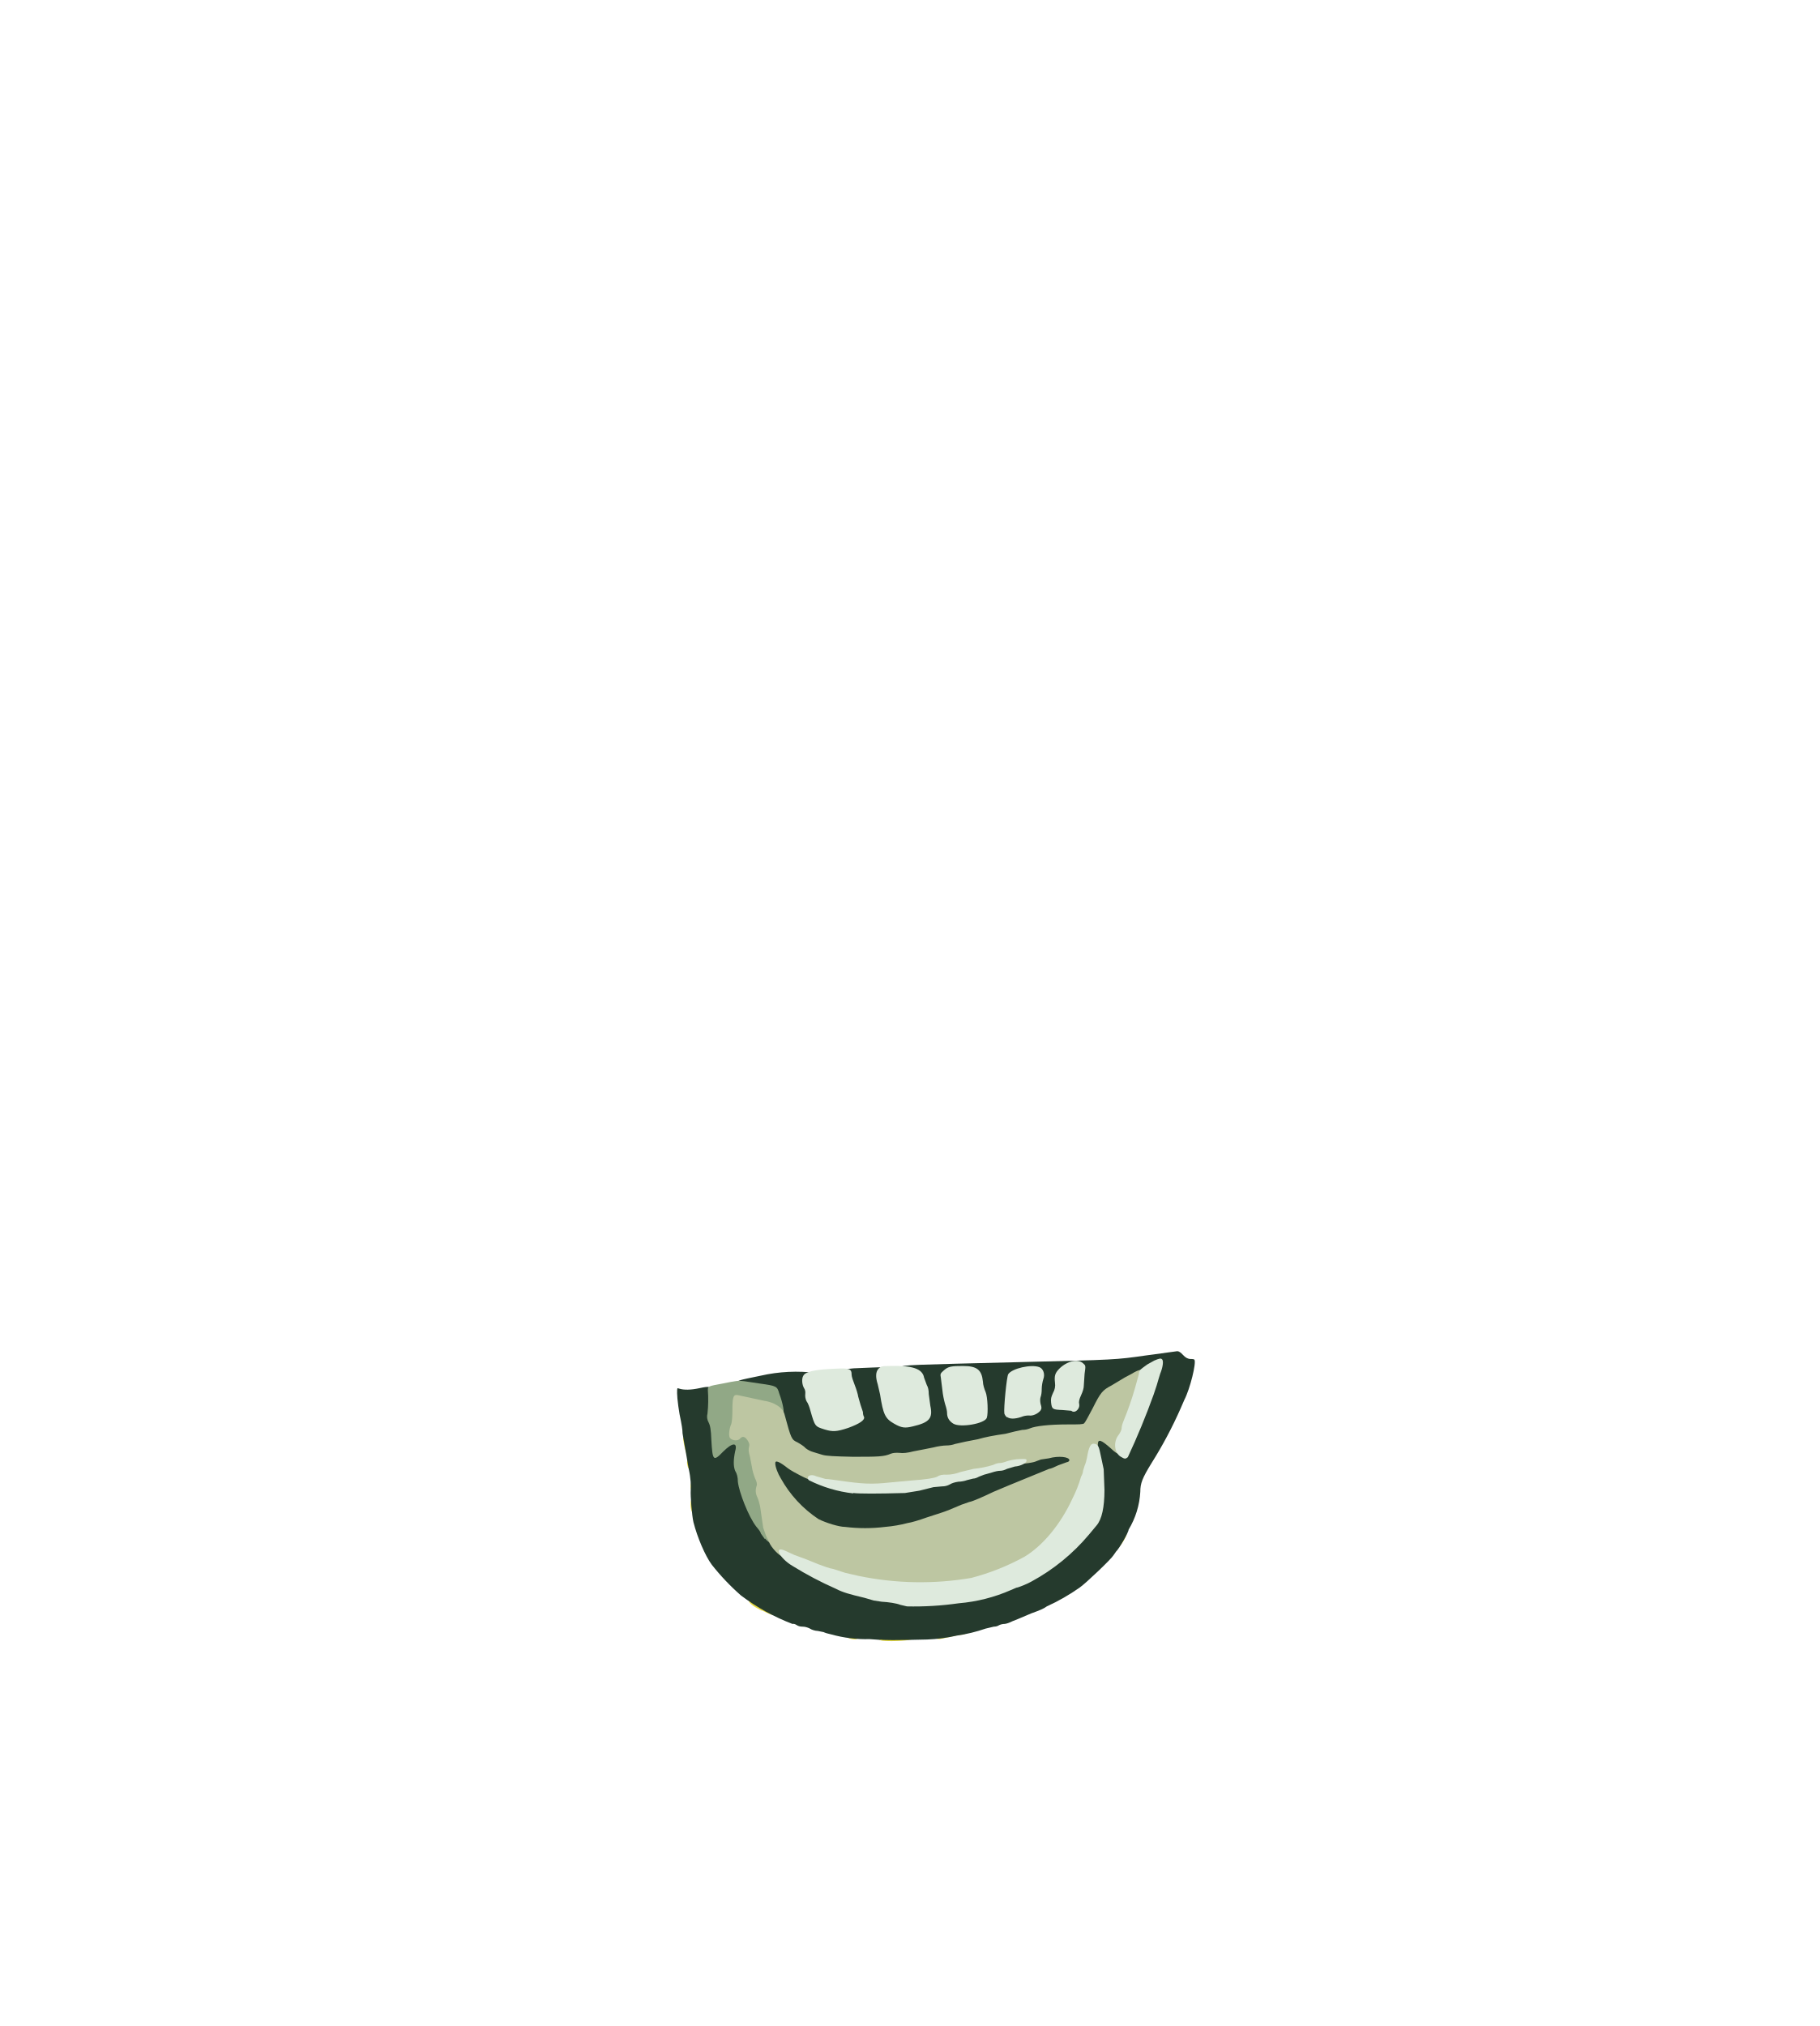
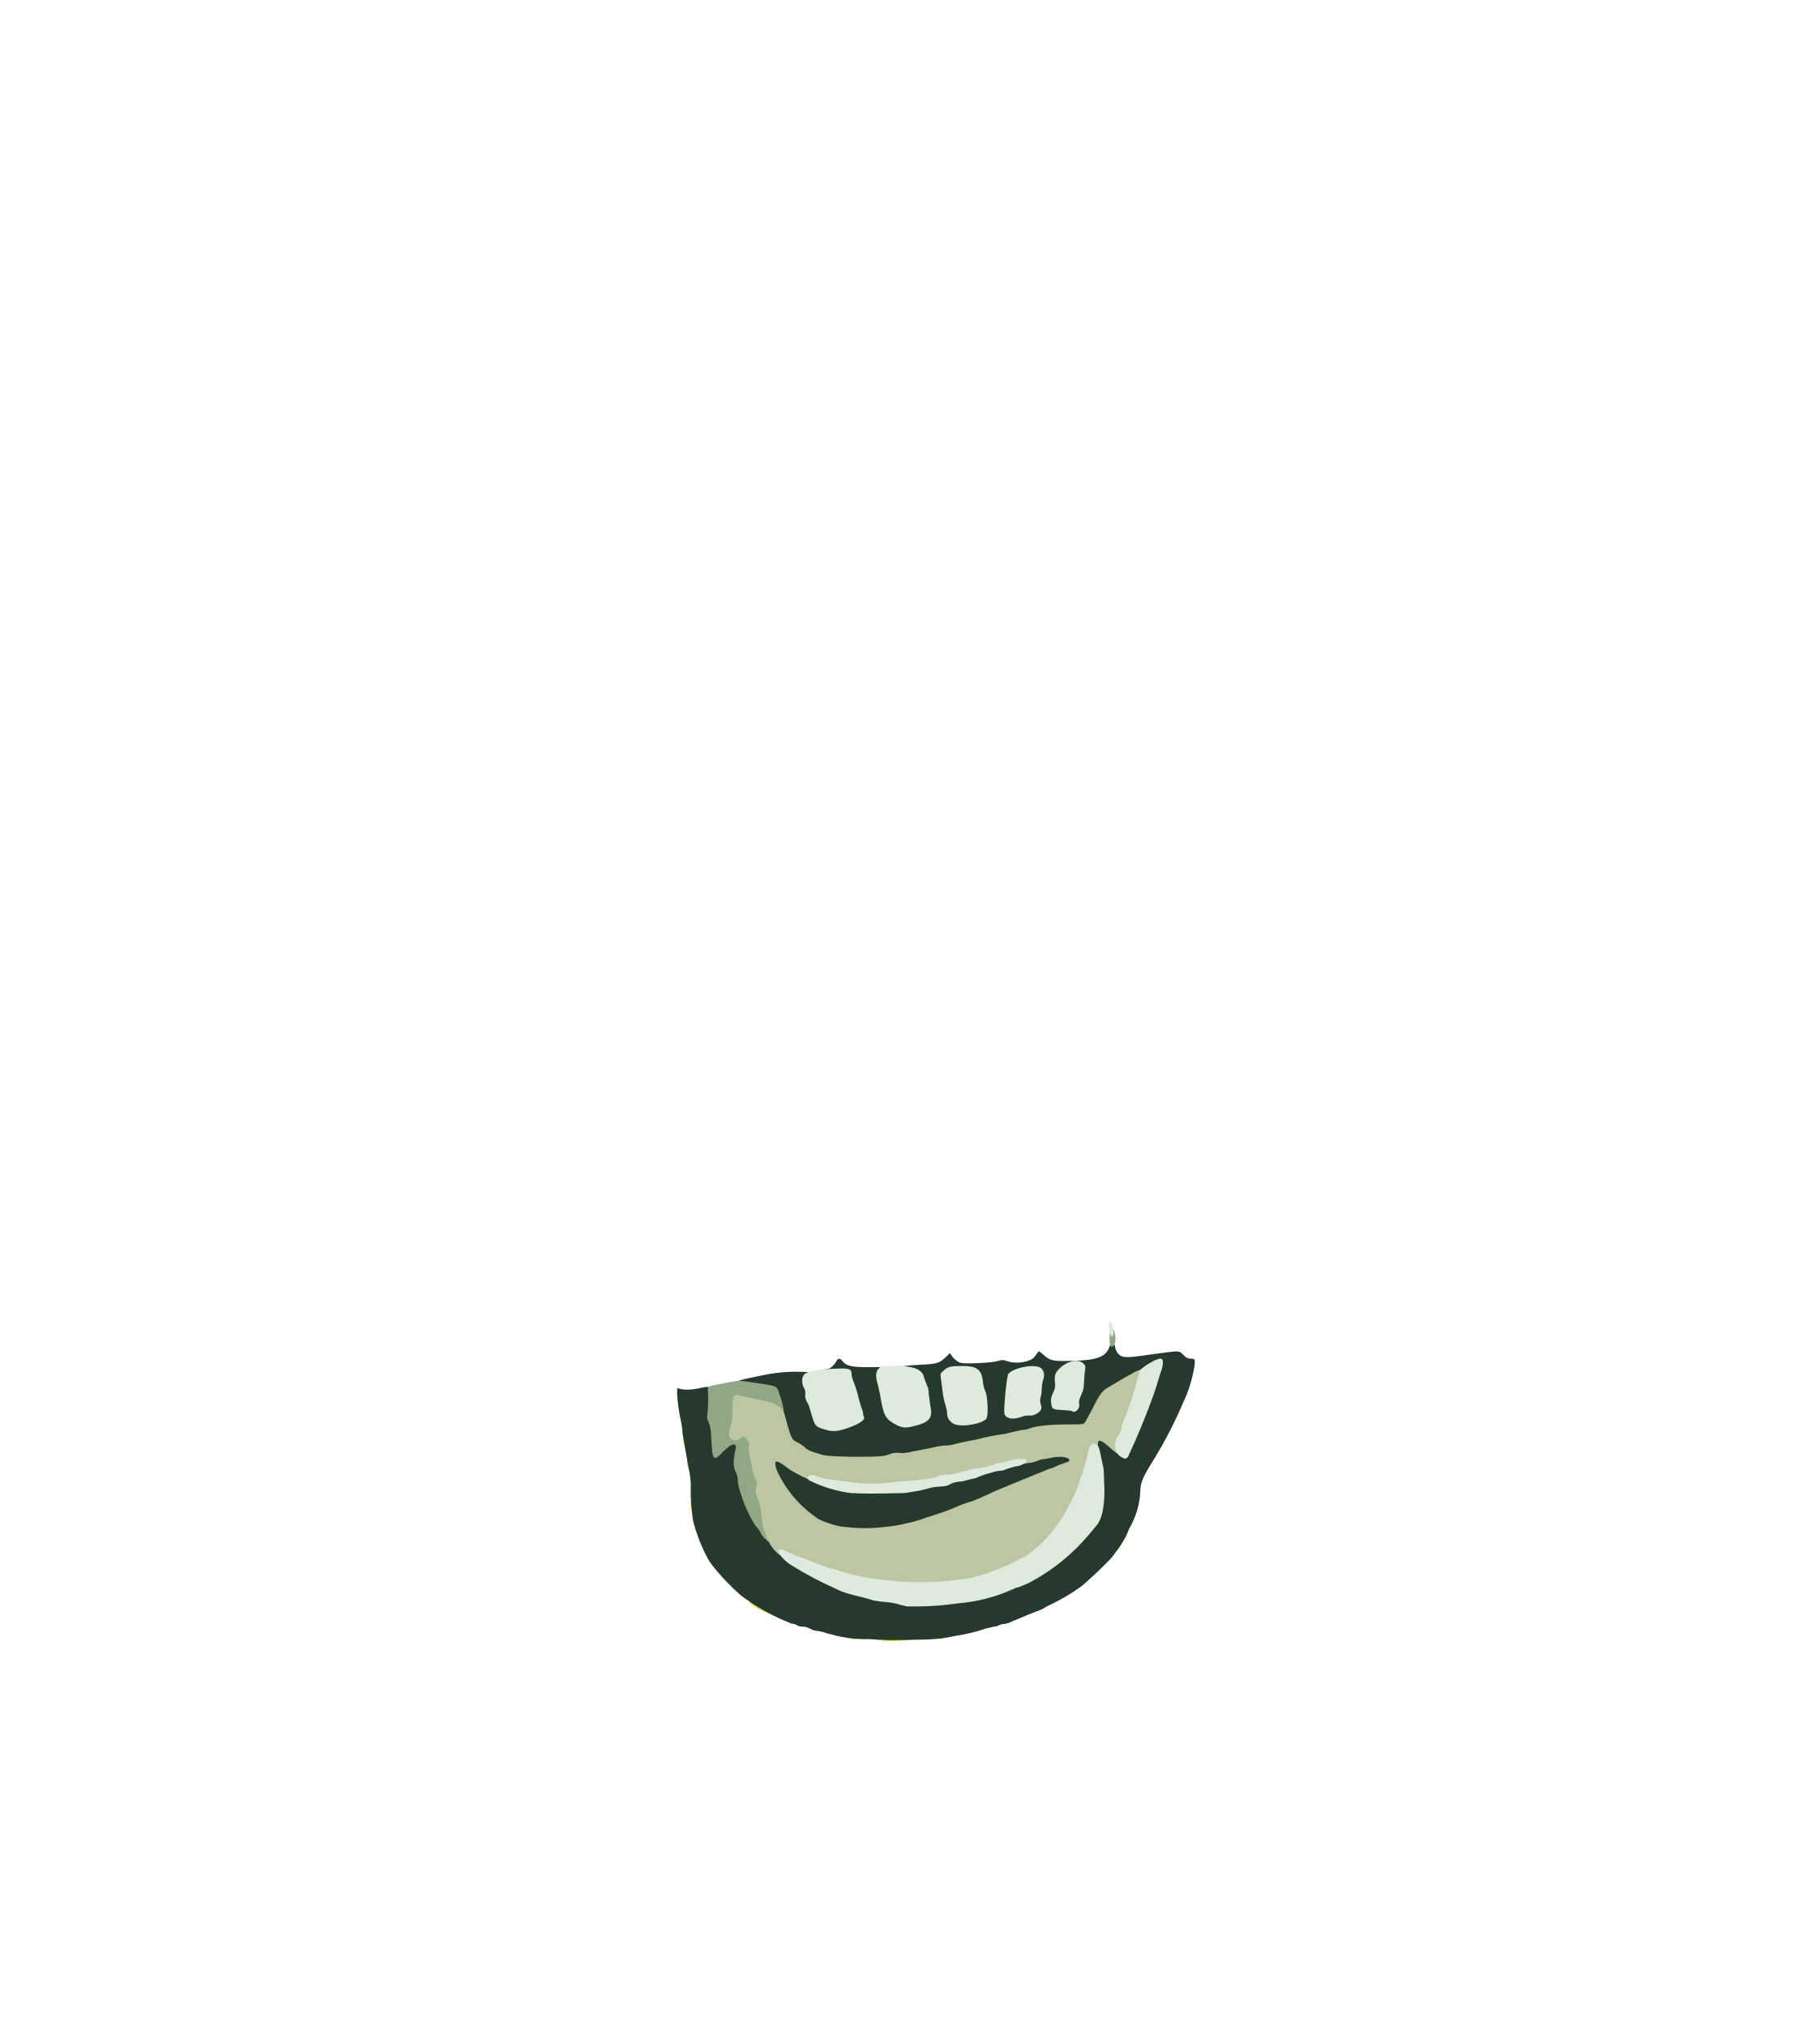
<svg xmlns="http://www.w3.org/2000/svg" viewBox="0 0 467 520">
  <style>.green{fill:#598e2f}.shield{fill:#2a321f}.outline{fill:#253a2d}.olive{fill:#2c360a}.bone{fill:#bdc6a2}.white{fill:#deeadd}.yellow{fill:#e4d841}.shadow{fill:#1e231a}.green-dark{fill:#496438}.bone-shade{fill:#91a886}.grey{fill:#6e7d68}.rim{fill:#171a12}.letter{fill:#598e2f;stroke:#2a321f;stroke-width:8.86;stroke-linejoin:miter;stroke-miterlimit:2.5;paint-order:stroke}.hole{fill:#1e231a;stroke:#2a321f;stroke-width:2.4;stroke-linejoin:miter}</style>
  <g fill-rule="evenodd">
    <path d="M226 421q-1-.5-.5-1.1c.5-.6 8-.6 8.5 0q.5.4 0 .8c-.6.5-6.9.7-8 .3m-8-.5c-.8-.3-1-1.1-.3-1.4 1.2-.4 3 .4 2.7 1.2q-.5.8-2.5.2m22.3-.1c-.2-.7.8-1.5 1.8-1.3q.8 0 1.5-.3.7-.4 1.4 0t1.4-.3c.9-.6 1.8-.5 1.8.2s-.4.8-2.3 1l-4.6 1q-.8 0-1-.3m-44.7-7c-2.5-1.3-3.3-2-3.3-2.7q-.2-1 2.1.4 4.7 2.6 4.2 3.2c-.2.3-.6.2-3-1m90.3-15.6c-.2-.3 1.2-2.9 2-3.7.5-.6 1.4-.8 1.4-.3s-1 2.3-1.9 3.3q-1 1.3-1.5.7M177.6 388c-.5-1-.4-3 0-3.3.8-.3 1.4.8 1.3 2.4 0 1.2-.1 1.4-.5 1.5q-.6 0-.8-.6m-.2-5.7q-.2-.4-.1-1.2.3-1.6 1.3-.3c.4.6.4.6 0 1.2q-.7 1-1.2.3m-.9-6c-.5-1.6.3-2.3 1.1-1 .6.8.4 1.7-.3 1.8q-.6.1-.8-.8m-.4-3.5c-.4-1.2-.9-3.7-.7-3.9l.5-.2c.8 0 2 3.3 1.4 4q-.7.8-1.2.1" class="yellow" />
-     <path d="m226 420.9-2.8-.2a33 33 0 0 1-9.8-1.2q-1.4-.3-2-.6l-1.5-.3c-.6 0-1.6-.3-2-.6q-1-.5-1.9-.5t-1.5-.4-1.1-.3a54 54 0 0 1-13.2-7.3 59 59 0 0 1-7.5-7.9c-1.7-2.3-3.7-7-4.7-10.9-.4-1.7-.8-6.8-.7-8.2.1-1.1 0-3.2-.5-5.4l-1.2-6.9-.4-2.3c0-1.1-.3-2.5-.4-3.1-.5-2.1-1-5.9-1-7.2 0-1.4 0-1.4.5-1.2q1.9.6 5.2-.1c2.8-.6 3-.5 3.6 1.2.5 1.3.5 2 0 5.5a3 3 0 0 0 .4 2.1q.5 1 .5 2.8c0 3.5.5 4.2 1.8 3 2-1.9 2.6-2 3.9-.8 1 .8 1 .8.6 2.2-.6 2.5-.6 3.8 0 5 .3.7.5 2 .6 3a32 32 0 0 0 5.8 13.2c0 .2 2 2.4 3.5 4.1 1.9 2 6 4.7 9.6 6.5a42 42 0 0 0 14.5 5.2l2 .3a55 55 0 0 0 22.5 0A42 42 0 0 0 261 406c.3 0 2.7-1 3.8-1.6l1.4-.8a44 44 0 0 0 13.8-12.1q2-2.5 2-9.1c0-2.2 0-4.6-.2-5.3l-.7-3.3-.6-2.5q-.6-1.2.4-2.3c1.1-1.3 2-1 5.3 2q1.7 1.7 2.3 1.7c.4 0 1.5-2 1.5-2.7l.5-1.4c.6-1.3 3.4-8.3 4-10.1l.8-2.1 1.2-4c.7-1.4-.1-1.8-1.5-.8l-2.4 1.4-8.1 4.6q-.6.2-2.5 3.9c-1 2-2.2 4-2.7 4.6-1 1-1 1-5 1a35 35 0 0 0-12 1.4l-1.8.4c-.3.2-1.4.4-2.4.6q-4.4.7-7.1 1.4l-3.1.6c-.8 0-2 .4-2.7.6q-1 .3-2.3.4c-.7 0-2.2.2-3.3.5l-2.5.5-2.6.5q-2.1.6-3.6.4-1.5 0-2.2.2c-1.8.7-3.4.9-9.8.8-4.7-.1-6.8-.2-7.7-.5l-2.5-.7a6 6 0 0 1-2.5-1.4q-1.2-1-1.6-1c-.8 0-2.8-2.3-3.2-3.8l-.8-2.4-.6-2.5-1.1-4.7q-.3-1.5-3.6-1.8-6-.6-6-1.7c0-.6.1-.6 5.9-1.8a41 41 0 0 1 14.4-.7q0 .5-1 1-1.8.9-.6 3 .5.7.3 1.6-.1.8.4 1.7l1 2.4c.7 2.8.9 3 2.3 3.5q2.4.6 3.8.2l2.5-1c2-.6 2-.6 1.8-1.9 0-.7-.4-1.7-.6-2.1l-.6-2.2c-.1-.7-.5-2-.9-3s-.7-2.3-.8-3v-1.2l1.9-.2 4.7-.2 2.8-.1v1.6q-.2 1.6.4 3.2c.3.8.5 1.9.5 2.4l.4 1.8q.3.9.3 1.8c0 1.5 2.3 3.3 4.2 3.3 1 0 2.9-.4 4.2-1 1.2-.4 1.3-1 .8-3.1l-.4-3q0-1.4-.5-2.3l-.6-1.7c-.2-.7-1.7-1.6-2.9-1.6-.9 0-1.9-.8-1.7-1.4s2.8-.6 30.6-1.3c24.5-.6 24.5-.6 32.2-1.7l8.1-1.1q.6 0 1.5 1t1.9 1q.9 0 1 .2c.5.8-1.1 7.4-2.6 10.3l-1 2.3a108 108 0 0 1-7.4 13.9c-2.4 3.9-2.9 5.2-2.9 7.4a21 21 0 0 1-3 9.7c0 .7-2.5 5-3.2 5.6l-.7 1c-.6 1-7 7.1-8.7 8.3a52 52 0 0 1-8.4 4.8c-.8.6-1.8 1-4 1.8l-3.3 1.4-1.5.6q-1.2.6-2 .7-.7 0-1.4.3-.6.4-1.4.4l-2.1.5a41 41 0 0 1-7.4 1.8 41 41 0 0 1-7.6 1q-11.7.3-12 0m-7-27.1c-.3-.2-1.3-.3-2.1-.3a19 19 0 0 1-6.8-2 40 40 0 0 1-11.1-12c-.6-.8-1.7-3.5-1.7-4l.7-.9c1.2-1.3 1.7-1.2 4.4.9 2.4 1.8 9 4.7 12.7 5.6 2.8.7 7.4 1 11.9.8l5.4-.2c.7 0 2.3-.3 3.7-.6l3.6-.9 2.2-.2a4 4 0 0 0 2-.5c.4-.3 1.4-.6 2.2-.7.7 0 1.7-.2 2.2-.4l1.6-.4q.6 0 1.5-.5l1.3-.5 1.8-.5c.9-.3 2-.5 2.4-.5q.8 0 1.7-.5 1-.5 1.6-.5l2.1-.5q1.4-.5 2.4-.5.8 0 1.3-.4a2 2 0 0 1 1.2-.4l2-.3a10 10 0 0 1 4.8-.1c1 .2 2.3 1.4 2.3 2 0 .5-1.6 1.9-2.4 2l-2.3 1-2.3.8c-.5.1-1.5.5-2.2 1l-1.7.6q-.5 0-2.3 1l-2 .8c-.3 0-4.7 1.8-6.1 2.5a41 41 0 0 1-8.1 3.3 48 48 0 0 1-9.2 3.3 42 42 0 0 1-7.2 2c-2.7.5-10.4 1-11.5.7m31.4-29.7c1.5-.2 1.6-.4 1.6-3.1 0-2 0-2.6-.4-3.6-.3-.7-.6-2-.7-2.7q-.1-1.5-.5-1.9c-.6-.6-4.2-1-5.5-.6-1.6.5-1.8.7-1.7 1.5q.3 4.8 1 6.8l.6 2.4c0 1.6 1.4 1.9 5.6 1.2m11.8-1.9a5 5 0 0 1 2.2-.3q1.8.3 1.4-1.5-.5-1 0-1.7l.2-2.2q0-1.4.4-2.3c.4-1.1.4-1 0-1.6-.8-.7-5.3-.2-6.1.7-.4.5-1 8.8-.7 9.1q.3.7 2.6-.1m13.6-3c.8-2.3 1.7-7.4 1.3-8-.2-.4-2-.2-3 .3q-2 .8-1.7 3.5c.2 1 0 1.5-.5 2.8q-1.6 3 2.1 2.8c1.3 0 1.3 0 1.8-1.4" class="outline" />
-     <path d="m196.3 395-1-1.4q0-.4-1.2-1.8c-2-2.6-4.4-8.8-4.7-11.5q0-1.7-.7-2.8-.7-1.7 0-5c.7-2.4-.7-2.3-3.1.1-2.5 2.6-2.7 2.3-3-2.9-.1-2.8-.3-3.8-.7-4.6a3 3 0 0 1-.3-2.3 33 33 0 0 0 .1-6c0-1 0-1 3.8-1.7 3.5-.7 4-.8 5.5-.6l4 .6c4.3.6 4.5.7 5 2.5 1 2.7 1.4 5 1 5.3l-2-.8q-1.7-1-3-1.1l-2.7-.5-2.6-.3h-1l-.2 2.4c0 1.4-.3 2.9-.5 3.3-.5 1.2.3 2.6.9 1.6.9-1.4 4.4 2.1 3.9 4-.2.7-.2 1.3.5 3.4l.2 1.7q0 1 .7 2.5c.6 1.3.7 1.8.5 2.3q-.4 1.5.2 3 .4.8.7 2.2l.8 5.5q.3 1.2.8 2 .5 1 .2 1.3-.6 1.2-2-.5" class="bone-shade" />
+     <path d="m226 420.9-2.8-.2a33 33 0 0 1-9.8-1.2q-1.4-.3-2-.6l-1.5-.3c-.6 0-1.6-.3-2-.6q-1-.5-1.9-.5t-1.5-.4-1.1-.3a54 54 0 0 1-13.2-7.3 59 59 0 0 1-7.5-7.9c-1.7-2.3-3.7-7-4.7-10.9-.4-1.7-.8-6.8-.7-8.2.1-1.1 0-3.2-.5-5.4l-1.2-6.9-.4-2.3c0-1.1-.3-2.5-.4-3.1-.5-2.1-1-5.9-1-7.2 0-1.4 0-1.4.5-1.2q1.9.6 5.2-.1c2.8-.6 3-.5 3.6 1.2.5 1.3.5 2 0 5.5a3 3 0 0 0 .4 2.1q.5 1 .5 2.8c0 3.5.5 4.2 1.8 3 2-1.9 2.6-2 3.9-.8 1 .8 1 .8.6 2.2-.6 2.5-.6 3.8 0 5 .3.7.5 2 .6 3a32 32 0 0 0 5.8 13.2c0 .2 2 2.4 3.5 4.1 1.9 2 6 4.7 9.6 6.5a42 42 0 0 0 14.5 5.2l2 .3a55 55 0 0 0 22.5 0A42 42 0 0 0 261 406c.3 0 2.7-1 3.8-1.6l1.4-.8a44 44 0 0 0 13.8-12.1q2-2.5 2-9.1c0-2.2 0-4.6-.2-5.3l-.7-3.3-.6-2.5q-.6-1.2.4-2.3c1.1-1.3 2-1 5.3 2q1.7 1.7 2.3 1.7c.4 0 1.5-2 1.5-2.7l.5-1.4c.6-1.3 3.4-8.3 4-10.1l.8-2.1 1.2-4c.7-1.4-.1-1.8-1.5-.8l-2.4 1.4-8.1 4.6q-.6.2-2.5 3.9c-1 2-2.2 4-2.7 4.6-1 1-1 1-5 1a35 35 0 0 0-12 1.4l-1.8.4c-.3.2-1.4.4-2.4.6q-4.4.7-7.1 1.4l-3.1.6c-.8 0-2 .4-2.7.6q-1 .3-2.3.4c-.7 0-2.2.2-3.3.5l-2.5.5-2.6.5q-2.1.6-3.6.4-1.5 0-2.2.2c-1.8.7-3.4.9-9.8.8-4.7-.1-6.8-.2-7.7-.5l-2.5-.7a6 6 0 0 1-2.5-1.4q-1.2-1-1.6-1c-.8 0-2.8-2.3-3.2-3.8l-.8-2.4-.6-2.5-1.1-4.7q-.3-1.5-3.6-1.8-6-.6-6-1.7c0-.6.1-.6 5.9-1.8a41 41 0 0 1 14.4-.7q0 .5-1 1-1.8.9-.6 3 .5.7.3 1.6-.1.8.4 1.7l1 2.4c.7 2.8.9 3 2.3 3.5q2.4.6 3.8.2l2.5-1c2-.6 2-.6 1.8-1.9 0-.7-.4-1.7-.6-2.1l-.6-2.2c-.2-1.1-1.4-4.6-2-5.5q0-.4-2.4-.2c-2 .2-2.2.1-2.7-.4s-.6-.6-.2-1l1-.2c.5 0 1.6-1 2-1.8q.7-1.4 1.6-.2c1 1.3 2.4 1.6 6.6 1.6h3.8v1.6q-.2 1.6.4 3.2c.3.8.5 1.9.5 2.4l.4 1.8q.3.9.3 1.8c0 1.5 2.3 3.3 4.2 3.3 1 0 2.9-.4 4.2-1 1.2-.4 1.3-1 .8-3.1l-.4-3q0-1.4-.5-2.3l-.6-1.7c-.2-.7-1.7-1.6-2.9-1.6-.9 0-1.9-.8-1.7-1.4.1-.2 1-.4 4.5-.6 4.8-.2 5.3-.4 7-2l1-1 .8 1.1q1 1.1 2 1.4c1.3.3 8.1 0 9.6-.5 1-.3 1.2-.3 2.2 0 2.4.9 6 .3 7.1-1l.9-1.2c.2-.4.3-.4 1.3.5 1.8 1.6 2.4 1.8 6.8 1.7 7.1-.1 9.6-1 10.4-4q.7-1.6 1.3.2.1 1 .7 1.8c1.1 1.3 2 1.3 8.8.3 7.5-1 6.8-1 8 .1q1 1.1 1.9 1 .9 0 1 .3c.5.8-1.1 7.4-2.6 10.3l-1 2.3a108 108 0 0 1-7.4 13.9c-2.4 3.9-2.9 5.2-2.9 7.4a21 21 0 0 1-3 9.7c0 .7-2.5 5-3.2 5.6l-.7 1c-.6 1-7 7.1-8.7 8.3a52 52 0 0 1-8.4 4.8c-.8.6-1.8 1-4 1.8l-3.3 1.4-1.5.6q-1.2.6-2 .7-.7 0-1.4.3-.6.4-1.4.4l-2.1.5a41 41 0 0 1-7.4 1.8 41 41 0 0 1-7.6 1q-11.7.3-12 0m-7-27.1c-.3-.2-1.3-.3-2.1-.3a19 19 0 0 1-6.8-2 40 40 0 0 1-11.1-12c-.6-.8-1.7-3.5-1.7-4l.7-.9c1.2-1.3 1.7-1.2 4.4.9 2.4 1.8 9 4.7 12.7 5.6 2.8.7 7.4 1 11.9.8l5.4-.2c.7 0 2.3-.3 3.7-.6l3.6-.9 2.2-.2a4 4 0 0 0 2-.5c.4-.3 1.4-.6 2.2-.7.7 0 1.7-.2 2.2-.4l1.6-.4q.6 0 1.5-.5l1.3-.5 1.8-.5c.9-.3 2-.5 2.4-.5q.8 0 1.7-.5 1-.5 1.6-.5l2.1-.5q1.4-.5 2.4-.5.8 0 1.3-.4a2 2 0 0 1 1.2-.4l2-.3a10 10 0 0 1 4.8-.1c1 .2 2.3 1.4 2.3 2 0 .5-1.6 1.9-2.4 2l-2.3 1-2.3.8q-1 .2-2.2 1l-1.7.6q-.5 0-2.3 1l-2 .8c-.3 0-4.7 1.8-6.1 2.5a41 41 0 0 1-8.1 3.3 48 48 0 0 1-9.2 3.3 42 42 0 0 1-7.2 2c-2.7.5-10.4 1-11.5.7m31.4-29.7c1.5-.2 1.6-.4 1.6-3.1 0-2 0-2.6-.4-3.6-.3-.7-.6-2-.7-2.7q-.1-1.5-.5-1.9c-.6-.6-4.2-1-5.5-.6-1.6.5-1.8.7-1.7 1.5q.3 4.8 1 6.8l.6 2.4c0 1.6 1.4 1.9 5.6 1.2m11.8-1.9a5 5 0 0 1 2.2-.3q1.8.3 1.4-1.5-.5-1 0-1.7l.2-2.2q0-1.4.4-2.3c.4-1.1.4-1 0-1.6-.8-.7-5.3-.2-6.1.7-.4.5-1 8.8-.7 9.1q.3.7 2.6-.1m13.6-3c.8-2.3 1.7-7.4 1.3-8-.2-.4-2-.2-3 .3q-2 .8-1.7 3.5c.2 1 0 1.5-.5 2.8q-1.6 3 2.1 2.8c1.3 0 1.3 0 1.8-1.4" class="outline" />
+     <path d="m196.3 395-1-1.4q0-.4-1.2-1.8c-2-2.6-4.4-8.8-4.7-11.5q0-1.7-.7-2.8-.7-1.7 0-5c.7-2.4-.7-2.3-3.1.1-2.5 2.6-2.7 2.3-3-2.9-.1-2.8-.3-3.8-.7-4.6a3 3 0 0 1-.3-2.3 33 33 0 0 0 .1-6c0-1 0-1 3.8-1.7 3.5-.7 4-.8 5.5-.6l4 .6c4.3.6 4.5.7 5 2.5 1 2.7 1.4 5 1 5.3l-2-.8q-1.7-1-3-1.1l-2.7-.5-2.6-.3h-1l-.2 2.4c0 1.4-.3 2.9-.5 3.3-.5 1.2.3 2.6.9 1.6.9-1.4 4.4 2.1 3.9 4-.2.7-.2 1.3.5 3.4l.2 1.7q0 1 .7 2.5c.6 1.3.7 1.8.5 2.3q-.4 1.5.2 3 .4.8.7 2.2l.8 5.5q.3 1.2.8 2 .5 1 .2 1.3-.6 1.2-2-.5m88.6-49.4c-.3-.3-.2-4.3.1-4.5.9-.5 1.6 2.4 1 3.9q-.5 1.1-1 .6" class="bone-shade" />
    <path d="m232.2 407.8-3.2-.3-3.9-.5-4.6-1c-.8 0-2.3-.5-3.5-.9l-3.1-.9-3.8-1.2-9.2-3.5c-.7 0-2.9-2.2-3.5-3.7l-.8-1.7-.7-2-.8-5.5q-.3-1.4-.7-2.3-.7-1.4-.2-2.9.3-.6-.4-2-.6-1.5-.8-2.9l-.5-2.6c-.4-1.5-.4-1.8-.2-2.7q.2-.6-.4-1.5-1-1.5-1.9-.5c-.5.7-2 .6-2.6-.1-.4-.4-.3-2.2.3-3.6q.3-.9.3-3.8c0-3.3.3-3.9 1.5-3.6l6.5 1.4c2.8.4 5 1.8 5.4 3.6 1.7 6.3 1.8 6.4 3.3 7.1.7.4 1.7 1 2.1 1.5q.9.7 2 1l2.3.7c1 .3 3.1.4 7.8.5 6.4 0 8 0 9.8-.8q.8-.3 2.2-.2 1.3.2 3.6-.4l2.6-.5 2.5-.5c1.1-.3 2.6-.5 3.3-.5q1.2 0 2.3-.4l2.7-.6 3.1-.6q2.7-.8 7.1-1.4l2.4-.6 1.9-.4q1 0 2-.4c1.4-.6 5-1 9.6-1 3 0 4 0 4.3-.3s1.2-2 2.2-3.9c2-4 2.5-4.6 4.8-5.8l3.5-2.1 1.7-.9q5.3-3.3 2.4 4l-3.4 10.2q0 .6-.7 1.6c-.8.9-.9 1.3-1 3.6q.2 2.5-2.6-.2c-2.6-2.3-3.4-2.6-3.4-1q0 .6-.7 1.6-.5.9-.6 1.8l-.5 1.8q-.5.9-.5 1.5t-.5 1.5-.5 1.5A40 40 0 0 1 263 401a18 18 0 0 1-4.2 2l-2.3 1a60 60 0 0 1-9.5 3 68 68 0 0 1-14.8.7m-5-15.8a34 34 0 0 0 5.8-1c.8-.1 2.9-.7 4.8-1.4l4-1.3q1.3-.4 5-2l2-.7c.8-.1 3.7-1.4 6.2-2.6l3.8-1.6 8.3-3.4 2.2-.9c.4 0 1.5-.5 2.3-.9l2.2-.8q.6-.1.7-.5c0-.9-2.8-1.2-5.3-.5l-2 .3-1.1.4q-.6.3-2 .5l-3 .4c-.8 0-2 .4-2.6.6l-1.7.4-1.8.4a25 25 0 0 1-5 1l-3.3 1q-1.9.6-3.6.6-1.6 0-2.4.4c-1 .5-2.6.8-6.7 1.1l-5.5.5c-4.6.5-7 .4-13.1-.5l-3.4-.4-2.4-.7-1.3-.4c-.7 0-4.6-2-6-3q-3.4-2.7-3.3-1.3c0 .9.7 2.7 1.4 3.8a30 30 0 0 0 9.7 10.5c2 1 5.3 2 6.8 2a42 42 0 0 0 10.3 0" class="bone" />
-     <path d="m232.8 412.3-1.7-.4c-1-.4-3-.7-4.8-.8l-2-.3-2.4-.7c-3.8-.9-5.6-1.4-7.3-2.3a90 90 0 0 1-11.2-5.9c-3.4-2-5-5.4-1.7-3.8l2.2 1 3 1.1 3.2 1.3c1.7.6 2.6 1 3.8 1.2l3.1 1 3.5.8a78 78 0 0 0 28.8.5 60 60 0 0 0 13.6-5.4c4.7-2.8 9.3-8.3 12.3-14.8a32 32 0 0 0 2.3-5.8q.5-.9.5-1.5l.4-1.3q.4-.9.6-2c.5-3 1-3.9 2.1-3.6.8.2 1 .7 1.5 3.2l.7 3.3.2 5.3q0 6.7-2 9.1l-2 2.4a51 51 0 0 1-14.7 12c-1 .6-3.5 1.6-3.9 1.6l-1.4.6a42 42 0 0 1-13.4 3.4 81 81 0 0 1-13.4.8m-13.7-29a34 34 0 0 1-11.4-3.4c-.8-1 .5-1.7 1.9-1l2.4.7c.9 0 2.4.3 3.4.4 6.2.9 8.5 1 13.1.5l5.5-.5c4-.3 5.8-.6 6.7-1q.8-.6 2.4-.5 1.7 0 3.6-.7l3.3-.8a25 25 0 0 0 5-1q1-.5 1.8-.5.6 0 1.9-.5c.7-.2 2.1-.5 3.1-.5 1.7-.1 1.8 0 1.8.4 0 .6-1.5 1.4-3 1.5l-2 .6q-1 .5-1.8.5t-2.3.5l-1.8.5-1.3.5q-.9.5-1.5.5l-1.6.4c-.5.2-1.5.4-2.2.4q-1.4.2-2.2.7a4 4 0 0 1-2 .5l-2.2.2-3.6.9-3.7.6q-10.8.3-13.3 0m68.7-9.3c-1.7-1-2-3.9-.5-5.7q.6-.9.7-1.5 0-.8.5-2a79 79 0 0 0 2.9-8.3l1-3.6c.1-1 .3-1.2 1.1-1.8l1.1-.8 1.8-1c1.4-.6 1.7-.6 2-.3.4.4.2 2-.5 3.7l-.4 1.3-.5 1.7-.8 2.4a189 189 0 0 1-6.6 16c-.6.5-.8.5-1.8-.1m-76-7c-2.5-.8-2.5-.7-3.7-4.9-.2-.8-.6-1.9-1-2.4q-.4-.9-.3-1.8t-.3-1.5c-.5-.8-.7-2.4-.2-3.2.5-1 2.8-1.6 8.1-1.8 3.8-.2 4.3 0 4.3 1.6 0 .4.4 1.6.8 2.6s.8 2.3.9 3l.6 2.1.6 1.8q0 .8.3 1.3.3 1.2-4.1 2.8c-3 1-4 1-6 .4m17.8-1.5c-2.3-1.3-2.8-2.4-3.6-7.5l-.6-2.6q-.9-2.8.2-4c.6-.6.9-.7 2.7-.7 6-.2 8.6.7 9 3l.7 1.9q.5.8.5 2.3l.4 3c.7 3.2-.2 4.3-4.5 5.3-2 .5-2.9.4-4.8-.7m15.2 0q-1.6-1-1.6-2.7 0-.8-.5-2.3c-.3-1-.6-2.5-.7-3.6l-.4-3.2c-.2-1-.1-1.1.8-1.9 1.1-1 2-1.1 4.9-1.1 3.6 0 4.8 1 5.1 4 0 .8.4 2 .7 2.7.5 1.2.7 5.4.3 6.6-.5 1.5-6.8 2.6-8.6 1.5m13.8-1.6q-.5-.4-.7-1c-.2-1.3.6-9.5 1-10.1 1-1.5 5.9-2.6 8-1.8 1 .4 1.5 1.8 1 3.1-.2.6-.4 1.7-.4 2.4q0 1.4-.3 2.2-.2.7 0 1.7c.3 1 .3 1.2 0 1.7-.6.8-2 1.5-3 1.3a5 5 0 0 0-2 .4q-2.5.8-3.6 0m16.6-1.6-2.4-.2c-2.5-.1-2.7-.2-2.9-1.9-.1-1 0-1.4.5-2.5a4 4 0 0 0 .5-2.6c-.2-1.8 0-2.5 1.2-3.7 2-1.9 4.7-2.5 6-1.3.7.6.7.6.4 2.7l-.2 3q0 1-.7 2.5t-.5 2.2c.3 1.3-1.1 2.6-2 1.8" class="white" />
+     <path d="m232.8 412.3-1.7-.4c-1-.4-3-.7-4.8-.8l-2-.3-2.4-.7c-3.8-.9-5.6-1.4-7.3-2.3a90 90 0 0 1-11.2-5.9c-3.4-2-5-5.4-1.7-3.8l2.2 1 3 1.1 3.2 1.3c1.7.6 2.6 1 3.8 1.2l3.1 1 3.5.8a78 78 0 0 0 28.8.5 60 60 0 0 0 13.6-5.4c4.7-2.8 9.3-8.3 12.3-14.8a32 32 0 0 0 2.3-5.8q.5-.9.5-1.5l.4-1.3q.4-.9.6-2c.5-3 1-3.9 2.1-3.6.8.2 1 .7 1.5 3.2l.7 3.3.2 5.3q0 6.7-2 9.1l-2 2.4a51 51 0 0 1-14.7 12c-1 .6-3.5 1.6-3.9 1.6l-1.4.6a42 42 0 0 1-13.4 3.4 81 81 0 0 1-13.4.8m-13.7-29a34 34 0 0 1-11.4-3.4c-.8-1 .5-1.7 1.9-1l2.4.7c.9 0 2.4.3 3.4.4 6.2.9 8.5 1 13.1.5l5.5-.5c4-.3 5.8-.6 6.7-1q.8-.6 2.4-.5 1.7 0 3.6-.7l3.3-.8a25 25 0 0 0 5-1q1-.5 1.8-.5.6 0 1.9-.5c.7-.2 2.1-.5 3.1-.5 1.7-.1 1.8 0 1.8.4 0 .6-1.5 1.4-3 1.5l-2 .6q-1 .5-1.8.5t-2.3.5l-1.8.5-1.3.5q-.9.5-1.5.5l-1.6.4c-.5.2-1.5.4-2.2.4q-1.4.2-2.2.7a4 4 0 0 1-2 .5l-2.2.2-3.6.9-3.7.6q-10.8.3-13.3 0m68.7-9.3c-1.7-1-2-3.9-.5-5.7q.6-.9.7-1.5 0-.8.5-2a79 79 0 0 0 2.9-8.3l1-3.6c.1-1 .3-1.2 1.1-1.8l1.1-.8 1.8-1c1.4-.6 1.7-.6 2-.3.4.4.2 2-.5 3.7l-.4 1.3-.5 1.7-.8 2.4a189 189 0 0 1-6.6 16c-.6.5-.8.5-1.8-.1m-76-7c-2.5-.8-2.5-.7-3.7-4.9-.2-.8-.6-1.9-1-2.4q-.4-.9-.3-1.8t-.3-1.5c-.5-.8-.7-2.4-.2-3.2.5-1 2.8-1.6 8.1-1.8 3.8-.2 4.3 0 4.3 1.6 0 .4.4 1.6.8 2.6s.8 2.3.9 3l.6 2.1.6 1.8q0 .8.3 1.3.3 1.2-4.1 2.8c-3 1-4 1-6 .4m17.8-1.5c-2.3-1.3-2.8-2.4-3.6-7.5l-.6-2.6q-.9-2.8.2-4c.6-.6.9-.7 2.7-.7 6-.2 8.6.7 9 3l.7 1.9q.5.8.5 2.3l.4 3c.7 3.2-.2 4.3-4.5 5.3-2 .5-2.9.4-4.8-.7m15.2 0q-1.6-1-1.6-2.7 0-.8-.5-2.3c-.3-1-.6-2.5-.7-3.6l-.4-3.2c-.2-1-.1-1.1.8-1.9 1.1-1 2-1.1 4.9-1.1 3.6 0 4.8 1 5.1 4 0 .8.4 2 .7 2.7.5 1.2.7 5.4.3 6.6-.5 1.5-6.8 2.6-8.6 1.5m13.8-1.6q-.5-.4-.7-1c-.2-1.3.6-9.5 1-10.1 1-1.5 5.9-2.6 8-1.8 1 .4 1.5 1.8 1 3.1-.2.6-.4 1.7-.4 2.4q0 1.4-.3 2.2-.2.7 0 1.7c.3 1 .3 1.2 0 1.7-.6.8-2 1.5-3 1.3a5 5 0 0 0-2 .4q-2.5.8-3.6 0m16.6-1.6-2.4-.2c-2.5-.1-2.7-.2-2.9-1.9-.1-1 0-1.4.5-2.5a4 4 0 0 0 .5-2.6c-.2-1.8 0-2.5 1.2-3.7 2-1.9 4.7-2.5 6-1.3.7.6.7.6.4 2.7l-.2 3q0 1-.7 2.5t-.5 2.2c.3 1.3-1.1 2.6-2 1.8m10-19.7c-.4-1-.6-3-.2-3.2s1 1.4 1 2.7q-.1 2-.8.5" class="white" />
  </g>
</svg>
